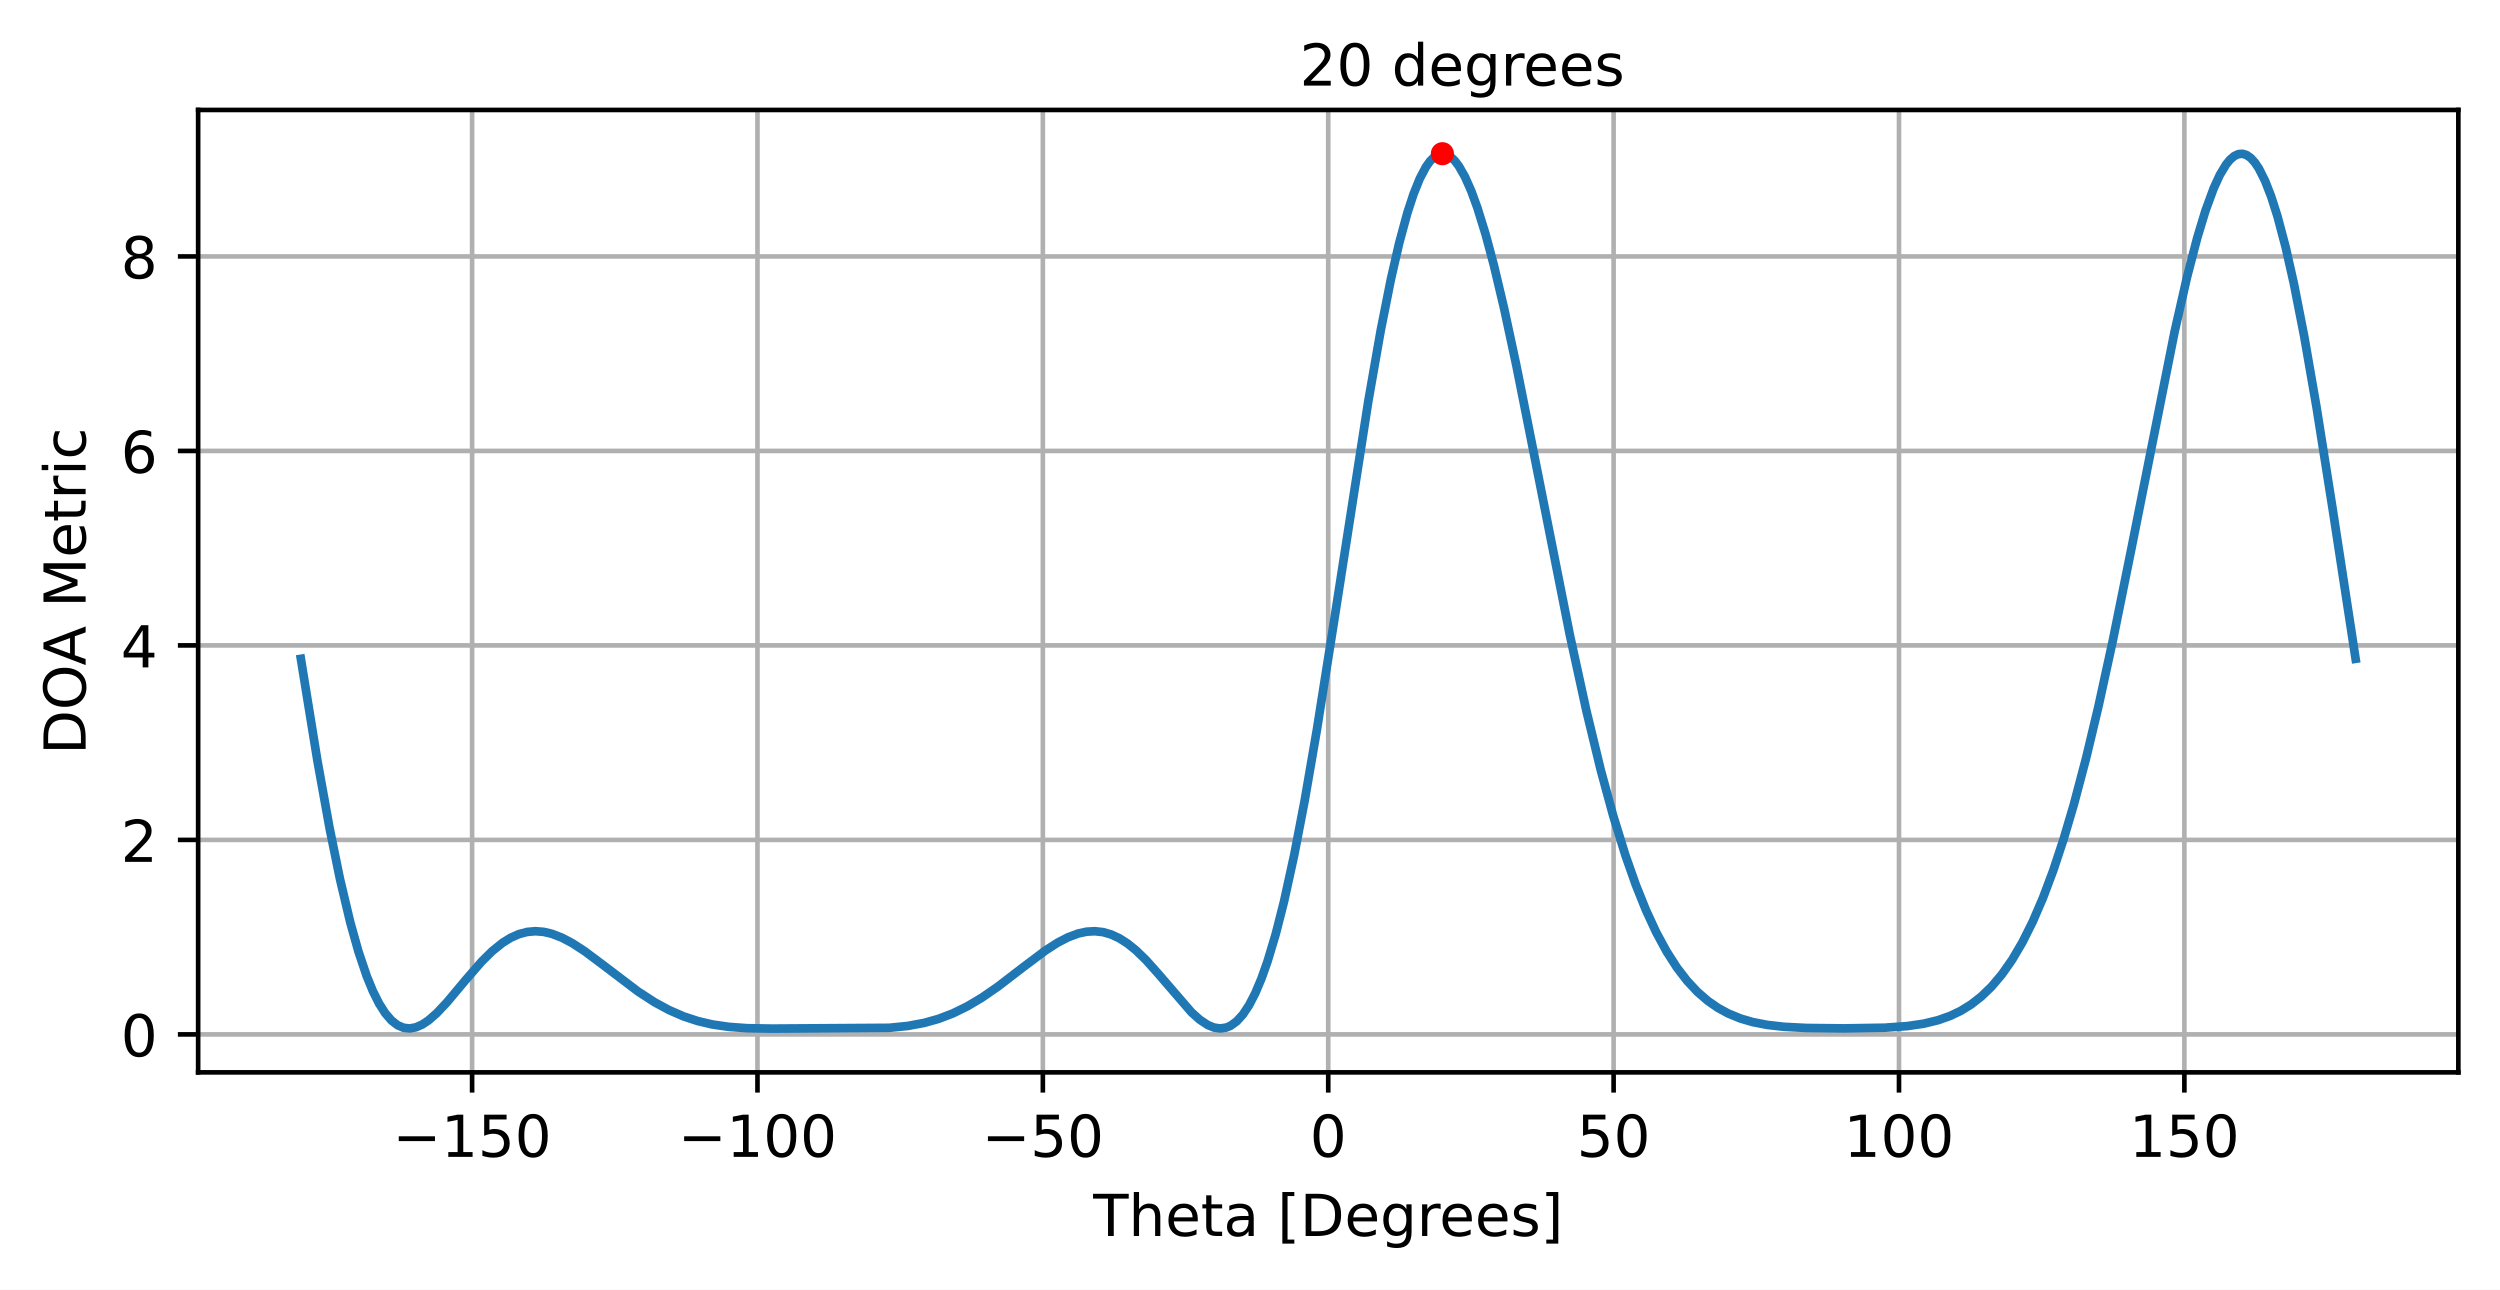
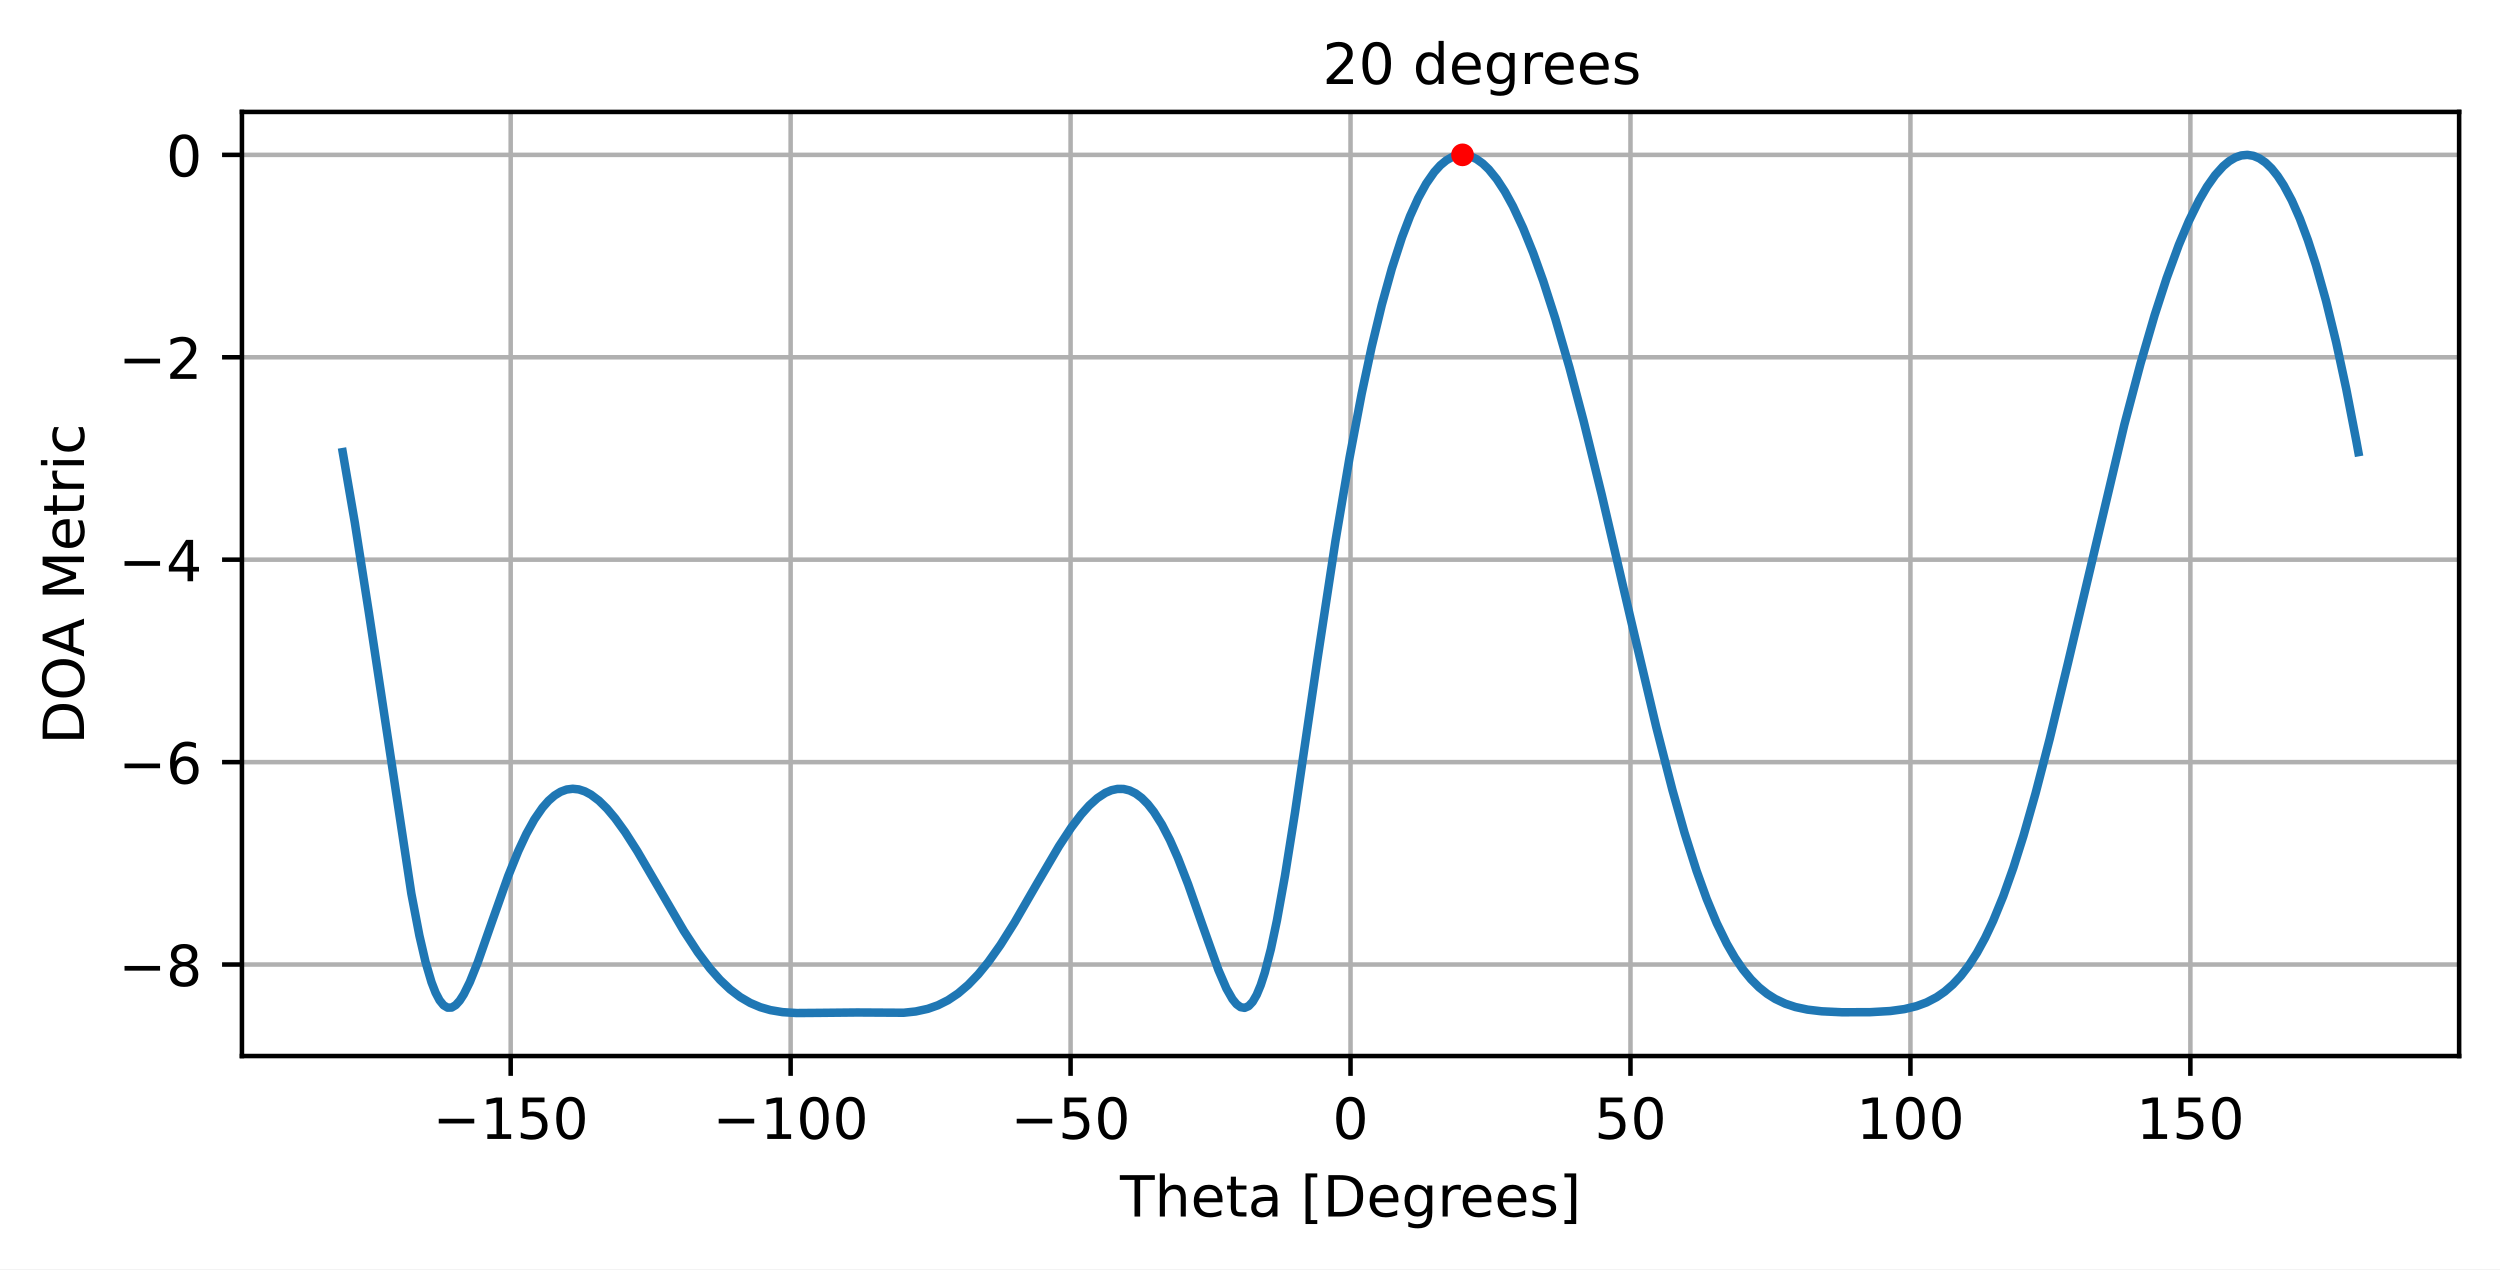
- <svg xmlns="http://www.w3.org/2000/svg" xmlns:xlink="http://www.w3.org/1999/xlink" width="432.041pt" height="222.879pt" viewBox="0 0 432.041 222.879" version="1.1">
+ <svg xmlns="http://www.w3.org/2000/svg" xmlns:xlink="http://www.w3.org/1999/xlink" width="440.42pt" height="223.596pt" viewBox="0 0 440.42 223.596" version="1.1">
  <defs>
    <style type="text/css">*{stroke-linejoin: round; stroke-linecap: butt}</style>
  </defs>
  <g id="figure_1">
    <g id="patch_1">
-       <path d="M 0 222.879  L 432.041 222.879  L 432.041 0  L 0 0  z " style="fill: #ffffff" />
+       <path d="M 0 223.596  L 440.42 223.596  L 440.42 0  L 0 0  z " style="fill: #ffffff" />
    </g>
    <g id="axes_1">
      <g id="patch_2">
-         <path d="M 34.241 185.322  L 424.841 185.322  L 424.841 19.002  L 34.241 19.002  z " style="fill: #ffffff" />
+         <path d="M 42.62 186.039  L 433.22 186.039  L 433.22 19.719  L 42.62 19.719  z " style="fill: #ffffff" />
      </g>
      <g id="matplotlib.axis_1">
        <g id="xtick_1">
          <g id="line2d_1">
-             <path d="M 81.586 185.322  L 81.586 19.002  " clip-path="url(#pd70e4ecc39)" style="fill: none; stroke: #b0b0b0; stroke-width: 0.8; stroke-linecap: square" />
+             <path d="M 89.966 186.039  L 89.966 19.719  " clip-path="url(#pbccdee7f55)" style="fill: none; stroke: #b0b0b0; stroke-width: 0.8; stroke-linecap: square" />
          </g>
          <g id="line2d_2">
            <defs>
-               <path id="m4538de2a53" d="M 0 0  L 0 3.5  " style="stroke: #000000; stroke-width: 0.8" />
+               <path id="mc66d6b7a10" d="M 0 0  L 0 3.5  " style="stroke: #000000; stroke-width: 0.8" />
            </defs>
            <g>
-               <use xlink:href="#m4538de2a53" x="81.586" y="185.322" style="stroke: #000000; stroke-width: 0.8" />
+               <use xlink:href="#mc66d6b7a10" x="89.966" y="186.039" style="stroke: #000000; stroke-width: 0.8" />
            </g>
          </g>
          <g id="text_1">
-             <g transform="translate(67.85249 199.9207)scale(0.1 -0.1)">
+             <g transform="translate(76.23217 200.6379) scale(0.1 -0.1)">
              <defs>
                <path id="DejaVuSans-2212" d="M 678 2272  L 4684 2272  L 4684 1741  L 678 1741  L 678 2272  z " transform="scale(0.015625)" />
                <path id="DejaVuSans-31" d="M 794 531  L 1825 531  L 1825 4091  L 703 3866  L 703 4441  L 1819 4666  L 2450 4666  L 2450 531  L 3481 531  L 3481 0  L 794 0  L 794 531  z " transform="scale(0.015625)" />
                <path id="DejaVuSans-35" d="M 691 4666  L 3169 4666  L 3169 4134  L 1269 4134  L 1269 2991  Q 1406 3038 1543 3061  Q 1681 3084 1819 3084  Q 2600 3084 3056 2656  Q 3513 2228 3513 1497  Q 3513 744 3044 326  Q 2575 -91 1722 -91  Q 1428 -91 1123 -41  Q 819 9 494 109  L 494 744  Q 775 591 1075 516  Q 1375 441 1709 441  Q 2250 441 2565 725  Q 2881 1009 2881 1497  Q 2881 1984 2565 2268  Q 2250 2553 1709 2553  Q 1456 2553 1204 2497  Q 953 2441 691 2322  L 691 4666  z " transform="scale(0.015625)" />
                <path id="DejaVuSans-30" d="M 2034 4250  Q 1547 4250 1301 3770  Q 1056 3291 1056 2328  Q 1056 1369 1301 889  Q 1547 409 2034 409  Q 2525 409 2770 889  Q 3016 1369 3016 2328  Q 3016 3291 2770 3770  Q 2525 4250 2034 4250  z M 2034 4750  Q 2819 4750 3233 4129  Q 3647 3509 3647 2328  Q 3647 1150 3233 529  Q 2819 -91 2034 -91  Q 1250 -91 836 529  Q 422 1150 422 2328  Q 422 3509 836 4129  Q 1250 4750 2034 4750  z " transform="scale(0.015625)" />
              </defs>
              <use xlink:href="#DejaVuSans-2212" />
              <use xlink:href="#DejaVuSans-31" x="83.789" />
              <use xlink:href="#DejaVuSans-35" x="147.412" />
              <use xlink:href="#DejaVuSans-30" x="211.035" />
            </g>
          </g>
        </g>
        <g id="xtick_2">
          <g id="line2d_3">
-             <path d="M 130.904 185.322  L 130.904 19.002  " clip-path="url(#pd70e4ecc39)" style="fill: none; stroke: #b0b0b0; stroke-width: 0.8; stroke-linecap: square" />
+             <path d="M 139.284 186.039  L 139.284 19.719  " clip-path="url(#pbccdee7f55)" style="fill: none; stroke: #b0b0b0; stroke-width: 0.8; stroke-linecap: square" />
          </g>
          <g id="line2d_4">
            <g>
-               <use xlink:href="#m4538de2a53" x="130.904" y="185.322" style="stroke: #000000; stroke-width: 0.8" />
+               <use xlink:href="#mc66d6b7a10" x="139.284" y="186.039" style="stroke: #000000; stroke-width: 0.8" />
            </g>
          </g>
          <g id="text_2">
-             <g transform="translate(117.1707 199.9207)scale(0.1 -0.1)">
+             <g transform="translate(125.5504 200.6379) scale(0.1 -0.1)">
              <use xlink:href="#DejaVuSans-2212" />
              <use xlink:href="#DejaVuSans-31" x="83.789" />
              <use xlink:href="#DejaVuSans-30" x="147.412" />
              <use xlink:href="#DejaVuSans-30" x="211.035" />
            </g>
          </g>
        </g>
        <g id="xtick_3">
          <g id="line2d_5">
-             <path d="M 180.222 185.322  L 180.222 19.002  " clip-path="url(#pd70e4ecc39)" style="fill: none; stroke: #b0b0b0; stroke-width: 0.8; stroke-linecap: square" />
+             <path d="M 188.602 186.039  L 188.602 19.719  " clip-path="url(#pbccdee7f55)" style="fill: none; stroke: #b0b0b0; stroke-width: 0.8; stroke-linecap: square" />
          </g>
          <g id="line2d_6">
            <g>
-               <use xlink:href="#m4538de2a53" x="180.222" y="185.322" style="stroke: #000000; stroke-width: 0.8" />
+               <use xlink:href="#mc66d6b7a10" x="188.602" y="186.039" style="stroke: #000000; stroke-width: 0.8" />
            </g>
          </g>
          <g id="text_3">
-             <g transform="translate(169.6701 199.9207)scale(0.1 -0.1)">
+             <g transform="translate(178.0498 200.6379) scale(0.1 -0.1)">
              <use xlink:href="#DejaVuSans-2212" />
              <use xlink:href="#DejaVuSans-35" x="83.789" />
              <use xlink:href="#DejaVuSans-30" x="147.412" />
            </g>
          </g>
        </g>
        <g id="xtick_4">
          <g id="line2d_7">
-             <path d="M 229.541 185.322  L 229.541 19.002  " clip-path="url(#pd70e4ecc39)" style="fill: none; stroke: #b0b0b0; stroke-width: 0.8; stroke-linecap: square" />
+             <path d="M 237.92 186.039  L 237.92 19.719  " clip-path="url(#pbccdee7f55)" style="fill: none; stroke: #b0b0b0; stroke-width: 0.8; stroke-linecap: square" />
          </g>
          <g id="line2d_8">
            <g>
-               <use xlink:href="#m4538de2a53" x="229.541" y="185.322" style="stroke: #000000; stroke-width: 0.8" />
+               <use xlink:href="#mc66d6b7a10" x="237.92" y="186.039" style="stroke: #000000; stroke-width: 0.8" />
            </g>
          </g>
          <g id="text_4">
-             <g transform="translate(226.3594 199.9207)scale(0.1 -0.1)">
+             <g transform="translate(234.7391 200.6379) scale(0.1 -0.1)">
              <use xlink:href="#DejaVuSans-30" />
            </g>
          </g>
        </g>
        <g id="xtick_5">
          <g id="line2d_9">
-             <path d="M 278.859 185.322  L 278.859 19.002  " clip-path="url(#pd70e4ecc39)" style="fill: none; stroke: #b0b0b0; stroke-width: 0.8; stroke-linecap: square" />
+             <path d="M 287.238 186.039  L 287.238 19.719  " clip-path="url(#pbccdee7f55)" style="fill: none; stroke: #b0b0b0; stroke-width: 0.8; stroke-linecap: square" />
          </g>
          <g id="line2d_10">
            <g>
-               <use xlink:href="#m4538de2a53" x="278.859" y="185.322" style="stroke: #000000; stroke-width: 0.8" />
+               <use xlink:href="#mc66d6b7a10" x="287.238" y="186.039" style="stroke: #000000; stroke-width: 0.8" />
            </g>
          </g>
          <g id="text_5">
-             <g transform="translate(272.4963 199.9207)scale(0.1 -0.1)">
+             <g transform="translate(280.876 200.6379) scale(0.1 -0.1)">
              <use xlink:href="#DejaVuSans-35" />
              <use xlink:href="#DejaVuSans-30" x="63.623" />
            </g>
          </g>
        </g>
        <g id="xtick_6">
          <g id="line2d_11">
-             <path d="M 328.177 185.322  L 328.177 19.002  " clip-path="url(#pd70e4ecc39)" style="fill: none; stroke: #b0b0b0; stroke-width: 0.8; stroke-linecap: square" />
+             <path d="M 336.557 186.039  L 336.557 19.719  " clip-path="url(#pbccdee7f55)" style="fill: none; stroke: #b0b0b0; stroke-width: 0.8; stroke-linecap: square" />
          </g>
          <g id="line2d_12">
            <g>
-               <use xlink:href="#m4538de2a53" x="328.177" y="185.322" style="stroke: #000000; stroke-width: 0.8" />
+               <use xlink:href="#mc66d6b7a10" x="336.557" y="186.039" style="stroke: #000000; stroke-width: 0.8" />
            </g>
          </g>
          <g id="text_6">
-             <g transform="translate(318.6332 199.9207)scale(0.1 -0.1)">
+             <g transform="translate(327.0129 200.6379) scale(0.1 -0.1)">
              <use xlink:href="#DejaVuSans-31" />
              <use xlink:href="#DejaVuSans-30" x="63.623" />
              <use xlink:href="#DejaVuSans-30" x="127.246" />
            </g>
          </g>
        </g>
        <g id="xtick_7">
          <g id="line2d_13">
-             <path d="M 377.495 185.322  L 377.495 19.002  " clip-path="url(#pd70e4ecc39)" style="fill: none; stroke: #b0b0b0; stroke-width: 0.8; stroke-linecap: square" />
+             <path d="M 385.875 186.039  L 385.875 19.719  " clip-path="url(#pbccdee7f55)" style="fill: none; stroke: #b0b0b0; stroke-width: 0.8; stroke-linecap: square" />
          </g>
          <g id="line2d_14">
            <g>
-               <use xlink:href="#m4538de2a53" x="377.495" y="185.322" style="stroke: #000000; stroke-width: 0.8" />
+               <use xlink:href="#mc66d6b7a10" x="385.875" y="186.039" style="stroke: #000000; stroke-width: 0.8" />
            </g>
          </g>
          <g id="text_7">
-             <g transform="translate(367.9514 199.9207)scale(0.1 -0.1)">
+             <g transform="translate(376.3311 200.6379) scale(0.1 -0.1)">
              <use xlink:href="#DejaVuSans-31" />
              <use xlink:href="#DejaVuSans-35" x="63.623" />
              <use xlink:href="#DejaVuSans-30" x="127.246" />
            </g>
          </g>
        </g>
        <g id="text_8">
-           <g transform="translate(188.925 213.5989)scale(0.1 -0.1)">
+           <g transform="translate(197.3047 214.316) scale(0.1 -0.1)">
            <defs>
              <path id="DejaVuSans-54" d="M -19 4666  L 3928 4666  L 3928 4134  L 2272 4134  L 2272 0  L 1638 0  L 1638 4134  L -19 4134  L -19 4666  z " transform="scale(0.015625)" />
              <path id="DejaVuSans-68" d="M 3513 2113  L 3513 0  L 2938 0  L 2938 2094  Q 2938 2591 2744 2837  Q 2550 3084 2163 3084  Q 1697 3084 1428 2787  Q 1159 2491 1159 1978  L 1159 0  L 581 0  L 581 4863  L 1159 4863  L 1159 2956  Q 1366 3272 1645 3428  Q 1925 3584 2291 3584  Q 2894 3584 3203 3211  Q 3513 2838 3513 2113  z " transform="scale(0.015625)" />
              <path id="DejaVuSans-65" d="M 3597 1894  L 3597 1613  L 953 1613  Q 991 1019 1311 708  Q 1631 397 2203 397  Q 2534 397 2845 478  Q 3156 559 3463 722  L 3463 178  Q 3153 47 2828 -22  Q 2503 -91 2169 -91  Q 1331 -91 842 396  Q 353 884 353 1716  Q 353 2575 817 3079  Q 1281 3584 2069 3584  Q 2775 3584 3186 3129  Q 3597 2675 3597 1894  z M 3022 2063  Q 3016 2534 2758 2815  Q 2500 3097 2075 3097  Q 1594 3097 1305 2825  Q 1016 2553 972 2059  L 3022 2063  z " transform="scale(0.015625)" />
              <path id="DejaVuSans-74" d="M 1172 4494  L 1172 3500  L 2356 3500  L 2356 3053  L 1172 3053  L 1172 1153  Q 1172 725 1289 603  Q 1406 481 1766 481  L 2356 481  L 2356 0  L 1766 0  Q 1100 0 847 248  Q 594 497 594 1153  L 594 3053  L 172 3053  L 172 3500  L 594 3500  L 594 4494  L 1172 4494  z " transform="scale(0.015625)" />
              <path id="DejaVuSans-61" d="M 2194 1759  Q 1497 1759 1228 1600  Q 959 1441 959 1056  Q 959 750 1161 570  Q 1363 391 1709 391  Q 2188 391 2477 730  Q 2766 1069 2766 1631  L 2766 1759  L 2194 1759  z M 3341 1997  L 3341 0  L 2766 0  L 2766 531  Q 2569 213 2275 61  Q 1981 -91 1556 -91  Q 1019 -91 701 211  Q 384 513 384 1019  Q 384 1609 779 1909  Q 1175 2209 1959 2209  L 2766 2209  L 2766 2266  Q 2766 2663 2505 2880  Q 2244 3097 1772 3097  Q 1472 3097 1187 3025  Q 903 2953 641 2809  L 641 3341  Q 956 3463 1253 3523  Q 1550 3584 1831 3584  Q 2591 3584 2966 3190  Q 3341 2797 3341 1997  z " transform="scale(0.015625)" />
              <path id="DejaVuSans-20" transform="scale(0.015625)" />
              <path id="DejaVuSans-5b" d="M 550 4863  L 1875 4863  L 1875 4416  L 1125 4416  L 1125 -397  L 1875 -397  L 1875 -844  L 550 -844  L 550 4863  z " transform="scale(0.015625)" />
              <path id="DejaVuSans-44" d="M 1259 4147  L 1259 519  L 2022 519  Q 2988 519 3436 956  Q 3884 1394 3884 2338  Q 3884 3275 3436 3711  Q 2988 4147 2022 4147  L 1259 4147  z M 628 4666  L 1925 4666  Q 3281 4666 3915 4102  Q 4550 3538 4550 2338  Q 4550 1131 3912 565  Q 3275 0 1925 0  L 628 0  L 628 4666  z " transform="scale(0.015625)" />
              <path id="DejaVuSans-67" d="M 2906 1791  Q 2906 2416 2648 2759  Q 2391 3103 1925 3103  Q 1463 3103 1205 2759  Q 947 2416 947 1791  Q 947 1169 1205 825  Q 1463 481 1925 481  Q 2391 481 2648 825  Q 2906 1169 2906 1791  z M 3481 434  Q 3481 -459 3084 -895  Q 2688 -1331 1869 -1331  Q 1566 -1331 1297 -1286  Q 1028 -1241 775 -1147  L 775 -588  Q 1028 -725 1275 -790  Q 1522 -856 1778 -856  Q 2344 -856 2625 -561  Q 2906 -266 2906 331  L 2906 616  Q 2728 306 2450 153  Q 2172 0 1784 0  Q 1141 0 747 490  Q 353 981 353 1791  Q 353 2603 747 3093  Q 1141 3584 1784 3584  Q 2172 3584 2450 3431  Q 2728 3278 2906 2969  L 2906 3500  L 3481 3500  L 3481 434  z " transform="scale(0.015625)" />
              <path id="DejaVuSans-72" d="M 2631 2963  Q 2534 3019 2420 3045  Q 2306 3072 2169 3072  Q 1681 3072 1420 2755  Q 1159 2438 1159 1844  L 1159 0  L 581 0  L 581 3500  L 1159 3500  L 1159 2956  Q 1341 3275 1631 3429  Q 1922 3584 2338 3584  Q 2397 3584 2469 3576  Q 2541 3569 2628 3553  L 2631 2963  z " transform="scale(0.015625)" />
              <path id="DejaVuSans-73" d="M 2834 3397  L 2834 2853  Q 2591 2978 2328 3040  Q 2066 3103 1784 3103  Q 1356 3103 1142 2972  Q 928 2841 928 2578  Q 928 2378 1081 2264  Q 1234 2150 1697 2047  L 1894 2003  Q 2506 1872 2764 1633  Q 3022 1394 3022 966  Q 3022 478 2636 193  Q 2250 -91 1575 -91  Q 1294 -91 989 -36  Q 684 19 347 128  L 347 722  Q 666 556 975 473  Q 1284 391 1588 391  Q 1994 391 2212 530  Q 2431 669 2431 922  Q 2431 1156 2273 1281  Q 2116 1406 1581 1522  L 1381 1569  Q 847 1681 609 1914  Q 372 2147 372 2553  Q 372 3047 722 3315  Q 1072 3584 1716 3584  Q 2034 3584 2315 3537  Q 2597 3491 2834 3397  z " transform="scale(0.015625)" />
              <path id="DejaVuSans-5d" d="M 1947 4863  L 1947 -844  L 622 -844  L 622 -397  L 1369 -397  L 1369 4416  L 622 4416  L 622 4863  L 1947 4863  z " transform="scale(0.015625)" />
            </defs>
            <use xlink:href="#DejaVuSans-54" />
            <use xlink:href="#DejaVuSans-68" x="61.084" />
            <use xlink:href="#DejaVuSans-65" x="124.463" />
            <use xlink:href="#DejaVuSans-74" x="185.986" />
            <use xlink:href="#DejaVuSans-61" x="225.195" />
            <use xlink:href="#DejaVuSans-20" x="286.475" />
            <use xlink:href="#DejaVuSans-5b" x="318.262" />
            <use xlink:href="#DejaVuSans-44" x="357.275" />
            <use xlink:href="#DejaVuSans-65" x="434.277" />
            <use xlink:href="#DejaVuSans-67" x="495.801" />
            <use xlink:href="#DejaVuSans-72" x="559.277" />
            <use xlink:href="#DejaVuSans-65" x="598.141" />
            <use xlink:href="#DejaVuSans-65" x="659.664" />
            <use xlink:href="#DejaVuSans-73" x="721.188" />
            <use xlink:href="#DejaVuSans-5d" x="773.287" />
          </g>
        </g>
      </g>
      <g id="matplotlib.axis_2">
        <g id="ytick_1">
          <g id="line2d_15">
-             <path d="M 34.241 178.76  L 424.841 178.76  " clip-path="url(#pd70e4ecc39)" style="fill: none; stroke: #b0b0b0; stroke-width: 0.8; stroke-linecap: square" />
+             <path d="M 42.62 169.919  L 433.22 169.919  " clip-path="url(#pbccdee7f55)" style="fill: none; stroke: #b0b0b0; stroke-width: 0.8; stroke-linecap: square" />
          </g>
          <g id="line2d_16">
            <defs>
-               <path id="md75d4de456" d="M 0 0  L -3.5 0  " style="stroke: #000000; stroke-width: 0.8" />
+               <path id="m6cb6bb5725" d="M 0 0  L -3.5 0  " style="stroke: #000000; stroke-width: 0.8" />
            </defs>
            <g>
-               <use xlink:href="#md75d4de456" x="34.241" y="178.76" style="stroke: #000000; stroke-width: 0.8" />
+               <use xlink:href="#m6cb6bb5725" x="42.62" y="169.919" style="stroke: #000000; stroke-width: 0.8" />
            </g>
          </g>
          <g id="text_9">
-             <g transform="translate(20.87813 182.5593)scale(0.1 -0.1)">
-               <use xlink:href="#DejaVuSans-30" />
+             <g transform="translate(20.87813 173.7184) scale(0.1 -0.1)">
+               <defs>
+                 <path id="DejaVuSans-38" d="M 2034 2216  Q 1584 2216 1326 1975  Q 1069 1734 1069 1313  Q 1069 891 1326 650  Q 1584 409 2034 409  Q 2484 409 2743 651  Q 3003 894 3003 1313  Q 3003 1734 2745 1975  Q 2488 2216 2034 2216  z M 1403 2484  Q 997 2584 770 2862  Q 544 3141 544 3541  Q 544 4100 942 4425  Q 1341 4750 2034 4750  Q 2731 4750 3128 4425  Q 3525 4100 3525 3541  Q 3525 3141 3298 2862  Q 3072 2584 2669 2484  Q 3125 2378 3379 2068  Q 3634 1759 3634 1313  Q 3634 634 3220 271  Q 2806 -91 2034 -91  Q 1263 -91 848 271  Q 434 634 434 1313  Q 434 1759 690 2068  Q 947 2378 1403 2484  z M 1172 3481  Q 1172 3119 1398 2916  Q 1625 2713 2034 2713  Q 2441 2713 2670 2916  Q 2900 3119 2900 3481  Q 2900 3844 2670 4047  Q 2441 4250 2034 4250  Q 1625 4250 1398 4047  Q 1172 3844 1172 3481  z " transform="scale(0.015625)" />
+               </defs>
+               <use xlink:href="#DejaVuSans-2212" />
+               <use xlink:href="#DejaVuSans-38" x="83.789" />
            </g>
          </g>
        </g>
        <g id="ytick_2">
          <g id="line2d_17">
-             <path d="M 34.241 145.149  L 424.841 145.149  " clip-path="url(#pd70e4ecc39)" style="fill: none; stroke: #b0b0b0; stroke-width: 0.8; stroke-linecap: square" />
+             <path d="M 42.62 134.259  L 433.22 134.259  " clip-path="url(#pbccdee7f55)" style="fill: none; stroke: #b0b0b0; stroke-width: 0.8; stroke-linecap: square" />
          </g>
          <g id="line2d_18">
            <g>
-               <use xlink:href="#md75d4de456" x="34.241" y="145.149" style="stroke: #000000; stroke-width: 0.8" />
+               <use xlink:href="#m6cb6bb5725" x="42.62" y="134.259" style="stroke: #000000; stroke-width: 0.8" />
            </g>
          </g>
          <g id="text_10">
-             <g transform="translate(20.87813 148.9483)scale(0.1 -0.1)">
-               <defs>
-                 <path id="DejaVuSans-32" d="M 1228 531  L 3431 531  L 3431 0  L 469 0  L 469 531  Q 828 903 1448 1529  Q 2069 2156 2228 2338  Q 2531 2678 2651 2914  Q 2772 3150 2772 3378  Q 2772 3750 2511 3984  Q 2250 4219 1831 4219  Q 1534 4219 1204 4116  Q 875 4013 500 3803  L 500 4441  Q 881 4594 1212 4672  Q 1544 4750 1819 4750  Q 2544 4750 2975 4387  Q 3406 4025 3406 3419  Q 3406 3131 3298 2873  Q 3191 2616 2906 2266  Q 2828 2175 2409 1742  Q 1991 1309 1228 531  z " transform="scale(0.015625)" />
-               </defs>
-               <use xlink:href="#DejaVuSans-32" />
+             <g transform="translate(20.87813 138.0585) scale(0.1 -0.1)">
+               <defs>
+                 <path id="DejaVuSans-36" d="M 2113 2584  Q 1688 2584 1439 2293  Q 1191 2003 1191 1497  Q 1191 994 1439 701  Q 1688 409 2113 409  Q 2538 409 2786 701  Q 3034 994 3034 1497  Q 3034 2003 2786 2293  Q 2538 2584 2113 2584  z M 3366 4563  L 3366 3988  Q 3128 4100 2886 4159  Q 2644 4219 2406 4219  Q 1781 4219 1451 3797  Q 1122 3375 1075 2522  Q 1259 2794 1537 2939  Q 1816 3084 2150 3084  Q 2853 3084 3261 2657  Q 3669 2231 3669 1497  Q 3669 778 3244 343  Q 2819 -91 2113 -91  Q 1303 -91 875 529  Q 447 1150 447 2328  Q 447 3434 972 4092  Q 1497 4750 2381 4750  Q 2619 4750 2861 4703  Q 3103 4656 3366 4563  z " transform="scale(0.015625)" />
+               </defs>
+               <use xlink:href="#DejaVuSans-2212" />
+               <use xlink:href="#DejaVuSans-36" x="83.789" />
            </g>
          </g>
        </g>
        <g id="ytick_3">
          <g id="line2d_19">
-             <path d="M 34.241 111.538  L 424.841 111.538  " clip-path="url(#pd70e4ecc39)" style="fill: none; stroke: #b0b0b0; stroke-width: 0.8; stroke-linecap: square" />
+             <path d="M 42.62 98.599  L 433.22 98.599  " clip-path="url(#pbccdee7f55)" style="fill: none; stroke: #b0b0b0; stroke-width: 0.8; stroke-linecap: square" />
          </g>
          <g id="line2d_20">
            <g>
-               <use xlink:href="#md75d4de456" x="34.241" y="111.538" style="stroke: #000000; stroke-width: 0.8" />
+               <use xlink:href="#m6cb6bb5725" x="42.62" y="98.599" style="stroke: #000000; stroke-width: 0.8" />
            </g>
          </g>
          <g id="text_11">
-             <g transform="translate(20.87813 115.3373)scale(0.1 -0.1)">
+             <g transform="translate(20.87813 102.3985) scale(0.1 -0.1)">
              <defs>
                <path id="DejaVuSans-34" d="M 2419 4116  L 825 1625  L 2419 1625  L 2419 4116  z M 2253 4666  L 3047 4666  L 3047 1625  L 3713 1625  L 3713 1100  L 3047 1100  L 3047 0  L 2419 0  L 2419 1100  L 313 1100  L 313 1709  L 2253 4666  z " transform="scale(0.015625)" />
              </defs>
-               <use xlink:href="#DejaVuSans-34" />
+               <use xlink:href="#DejaVuSans-2212" />
+               <use xlink:href="#DejaVuSans-34" x="83.789" />
            </g>
          </g>
        </g>
        <g id="ytick_4">
          <g id="line2d_21">
-             <path d="M 34.241 77.927  L 424.841 77.927  " clip-path="url(#pd70e4ecc39)" style="fill: none; stroke: #b0b0b0; stroke-width: 0.8; stroke-linecap: square" />
+             <path d="M 42.62 62.939  L 433.22 62.939  " clip-path="url(#pbccdee7f55)" style="fill: none; stroke: #b0b0b0; stroke-width: 0.8; stroke-linecap: square" />
          </g>
          <g id="line2d_22">
            <g>
-               <use xlink:href="#md75d4de456" x="34.241" y="77.927" style="stroke: #000000; stroke-width: 0.8" />
+               <use xlink:href="#m6cb6bb5725" x="42.62" y="62.939" style="stroke: #000000; stroke-width: 0.8" />
            </g>
          </g>
          <g id="text_12">
-             <g transform="translate(20.87813 81.72628)scale(0.1 -0.1)">
-               <defs>
-                 <path id="DejaVuSans-36" d="M 2113 2584  Q 1688 2584 1439 2293  Q 1191 2003 1191 1497  Q 1191 994 1439 701  Q 1688 409 2113 409  Q 2538 409 2786 701  Q 3034 994 3034 1497  Q 3034 2003 2786 2293  Q 2538 2584 2113 2584  z M 3366 4563  L 3366 3988  Q 3128 4100 2886 4159  Q 2644 4219 2406 4219  Q 1781 4219 1451 3797  Q 1122 3375 1075 2522  Q 1259 2794 1537 2939  Q 1816 3084 2150 3084  Q 2853 3084 3261 2657  Q 3669 2231 3669 1497  Q 3669 778 3244 343  Q 2819 -91 2113 -91  Q 1303 -91 875 529  Q 447 1150 447 2328  Q 447 3434 972 4092  Q 1497 4750 2381 4750  Q 2619 4750 2861 4703  Q 3103 4656 3366 4563  z " transform="scale(0.015625)" />
-               </defs>
-               <use xlink:href="#DejaVuSans-36" />
+             <g transform="translate(20.87813 66.73858) scale(0.1 -0.1)">
+               <defs>
+                 <path id="DejaVuSans-32" d="M 1228 531  L 3431 531  L 3431 0  L 469 0  L 469 531  Q 828 903 1448 1529  Q 2069 2156 2228 2338  Q 2531 2678 2651 2914  Q 2772 3150 2772 3378  Q 2772 3750 2511 3984  Q 2250 4219 1831 4219  Q 1534 4219 1204 4116  Q 875 4013 500 3803  L 500 4441  Q 881 4594 1212 4672  Q 1544 4750 1819 4750  Q 2544 4750 2975 4387  Q 3406 4025 3406 3419  Q 3406 3131 3298 2873  Q 3191 2616 2906 2266  Q 2828 2175 2409 1742  Q 1991 1309 1228 531  z " transform="scale(0.015625)" />
+               </defs>
+               <use xlink:href="#DejaVuSans-2212" />
+               <use xlink:href="#DejaVuSans-32" x="83.789" />
            </g>
          </g>
        </g>
        <g id="ytick_5">
          <g id="line2d_23">
-             <path d="M 34.241 44.316  L 424.841 44.316  " clip-path="url(#pd70e4ecc39)" style="fill: none; stroke: #b0b0b0; stroke-width: 0.8; stroke-linecap: square" />
+             <path d="M 42.62 27.279  L 433.22 27.279  " clip-path="url(#pbccdee7f55)" style="fill: none; stroke: #b0b0b0; stroke-width: 0.8; stroke-linecap: square" />
          </g>
          <g id="line2d_24">
            <g>
-               <use xlink:href="#md75d4de456" x="34.241" y="44.316" style="stroke: #000000; stroke-width: 0.8" />
+               <use xlink:href="#m6cb6bb5725" x="42.62" y="27.279" style="stroke: #000000; stroke-width: 0.8" />
            </g>
          </g>
          <g id="text_13">
-             <g transform="translate(20.87813 48.11527)scale(0.1 -0.1)">
-               <defs>
-                 <path id="DejaVuSans-38" d="M 2034 2216  Q 1584 2216 1326 1975  Q 1069 1734 1069 1313  Q 1069 891 1326 650  Q 1584 409 2034 409  Q 2484 409 2743 651  Q 3003 894 3003 1313  Q 3003 1734 2745 1975  Q 2488 2216 2034 2216  z M 1403 2484  Q 997 2584 770 2862  Q 544 3141 544 3541  Q 544 4100 942 4425  Q 1341 4750 2034 4750  Q 2731 4750 3128 4425  Q 3525 4100 3525 3541  Q 3525 3141 3298 2862  Q 3072 2584 2669 2484  Q 3125 2378 3379 2068  Q 3634 1759 3634 1313  Q 3634 634 3220 271  Q 2806 -91 2034 -91  Q 1263 -91 848 271  Q 434 634 434 1313  Q 434 1759 690 2068  Q 947 2378 1403 2484  z M 1172 3481  Q 1172 3119 1398 2916  Q 1625 2713 2034 2713  Q 2441 2713 2670 2916  Q 2900 3119 2900 3481  Q 2900 3844 2670 4047  Q 2441 4250 2034 4250  Q 1625 4250 1398 4047  Q 1172 3844 1172 3481  z " transform="scale(0.015625)" />
-               </defs>
-               <use xlink:href="#DejaVuSans-38" />
+             <g transform="translate(29.25781 31.07864) scale(0.1 -0.1)">
+               <use xlink:href="#DejaVuSans-30" />
            </g>
          </g>
        </g>
        <g id="text_14">
-           <g transform="translate(14.79844 130.4146)rotate(-90)scale(0.1 -0.1)">
+           <g transform="translate(14.79844 131.1318) rotate(-90) scale(0.1 -0.1)">
            <defs>
              <path id="DejaVuSans-4f" d="M 2522 4238  Q 1834 4238 1429 3725  Q 1025 3213 1025 2328  Q 1025 1447 1429 934  Q 1834 422 2522 422  Q 3209 422 3611 934  Q 4013 1447 4013 2328  Q 4013 3213 3611 3725  Q 3209 4238 2522 4238  z M 2522 4750  Q 3503 4750 4090 4092  Q 4678 3434 4678 2328  Q 4678 1225 4090 567  Q 3503 -91 2522 -91  Q 1538 -91 948 565  Q 359 1222 359 2328  Q 359 3434 948 4092  Q 1538 4750 2522 4750  z " transform="scale(0.015625)" />
              <path id="DejaVuSans-41" d="M 2188 4044  L 1331 1722  L 3047 1722  L 2188 4044  z M 1831 4666  L 2547 4666  L 4325 0  L 3669 0  L 3244 1197  L 1141 1197  L 716 0  L 50 0  L 1831 4666  z " transform="scale(0.015625)" />
              <path id="DejaVuSans-4d" d="M 628 4666  L 1569 4666  L 2759 1491  L 3956 4666  L 4897 4666  L 4897 0  L 4281 0  L 4281 4097  L 3078 897  L 2444 897  L 1241 4097  L 1241 0  L 628 0  L 628 4666  z " transform="scale(0.015625)" />
              <path id="DejaVuSans-69" d="M 603 3500  L 1178 3500  L 1178 0  L 603 0  L 603 3500  z M 603 4863  L 1178 4863  L 1178 4134  L 603 4134  L 603 4863  z " transform="scale(0.015625)" />
              <path id="DejaVuSans-63" d="M 3122 3366  L 3122 2828  Q 2878 2963 2633 3030  Q 2388 3097 2138 3097  Q 1578 3097 1268 2742  Q 959 2388 959 1747  Q 959 1106 1268 751  Q 1578 397 2138 397  Q 2388 397 2633 464  Q 2878 531 3122 666  L 3122 134  Q 2881 22 2623 -34  Q 2366 -91 2075 -91  Q 1284 -91 818 406  Q 353 903 353 1747  Q 353 2603 823 3093  Q 1294 3584 2113 3584  Q 2378 3584 2631 3529  Q 2884 3475 3122 3366  z " transform="scale(0.015625)" />
            </defs>
            <use xlink:href="#DejaVuSans-44" />
            <use xlink:href="#DejaVuSans-4f" x="77.002" />
            <use xlink:href="#DejaVuSans-41" x="153.963" />
            <use xlink:href="#DejaVuSans-20" x="222.371" />
            <use xlink:href="#DejaVuSans-4d" x="254.158" />
            <use xlink:href="#DejaVuSans-65" x="340.438" />
            <use xlink:href="#DejaVuSans-74" x="401.961" />
            <use xlink:href="#DejaVuSans-72" x="441.17" />
            <use xlink:href="#DejaVuSans-69" x="482.283" />
            <use xlink:href="#DejaVuSans-63" x="510.066" />
          </g>
        </g>
      </g>
      <g id="line2d_25">
-         <path d="M 51.995 113.852  L 54.839 131.372  L 56.971 143.192  L 58.749 151.892  L 60.526 159.387  L 61.948 164.453  L 63.369 168.669  L 64.436 171.273  L 65.502 173.408  L 66.568 175.088  L 67.635 176.332  L 68.701 177.168  L 69.767 177.623  L 70.834 177.732  L 71.9 177.53  L 72.967 177.055  L 74.033 176.348  L 75.455 175.111  L 77.232 173.226  L 80.431 169.402  L 83.274 166.136  L 85.052 164.382  L 86.829 162.947  L 88.251 162.064  L 89.672 161.432  L 91.094 161.055  L 92.516 160.928  L 93.938 161.039  L 95.36 161.371  L 97.137 162.059  L 98.914 163.001  L 101.047 164.388  L 104.246 166.781  L 110.288 171.364  L 113.132 173.206  L 115.62 174.555  L 118.108 175.638  L 120.596 176.458  L 123.084 177.04  L 125.928 177.458  L 129.127 177.69  L 133.392 177.762  L 153.653 177.624  L 156.852 177.304  L 159.695 176.777  L 162.184 176.08  L 164.672 175.13  L 167.16 173.913  L 169.648 172.437  L 172.491 170.473  L 176.757 167.197  L 180.667 164.264  L 182.799 162.897  L 184.577 161.978  L 186.354 161.318  L 187.776 161.013  L 189.197 160.93  L 190.619 161.088  L 192.041 161.497  L 193.463 162.161  L 194.885 163.075  L 196.306 164.223  L 198.084 165.948  L 200.216 168.341  L 205.903 174.937  L 207.325 176.21  L 208.747 177.152  L 209.813 177.584  L 210.88 177.736  L 211.946 177.572  L 212.657 177.269  L 213.723 176.499  L 214.79 175.325  L 215.856 173.719  L 216.922 171.662  L 217.989 169.136  L 219.055 166.134  L 220.477 161.386  L 221.899 155.797  L 223.676 147.685  L 225.453 138.435  L 227.586 126.076  L 230.429 108.111  L 236.472 69.301  L 238.605 57.137  L 240.382 48.198  L 241.804 42.003  L 243.225 36.764  L 244.292 33.512  L 245.358 30.867  L 246.424 28.846  L 247.135 27.851  L 247.846 27.139  L 248.557 26.71  L 249.268 26.562  L 249.979 26.692  L 250.69 27.096  L 251.401 27.767  L 252.111 28.7  L 253.178 30.57  L 254.244 32.979  L 255.31 35.889  L 256.732 40.483  L 258.154 45.797  L 259.931 53.287  L 262.064 63.227  L 265.263 79.296  L 271.306 109.785  L 274.149 122.816  L 276.637 133.079  L 278.77 140.916  L 280.903 147.826  L 282.68 152.878  L 284.457 157.307  L 286.234 161.142  L 288.012 164.423  L 289.789 167.195  L 291.566 169.506  L 293.343 171.408  L 295.12 172.95  L 296.898 174.182  L 298.675 175.149  L 300.808 176.022  L 302.94 176.641  L 305.428 177.122  L 308.272 177.446  L 312.182 177.65  L 318.58 177.722  L 325.689 177.606  L 329.599 177.328  L 332.442 176.91  L 334.93 176.307  L 337.063 175.548  L 338.84 174.696  L 340.618 173.602  L 342.395 172.221  L 344.172 170.505  L 345.949 168.405  L 347.727 165.869  L 349.504 162.849  L 351.281 159.297  L 353.058 155.169  L 354.835 150.432  L 356.613 145.06  L 358.39 139.043  L 360.523 130.978  L 362.655 122.04  L 365.143 110.634  L 368.342 94.808  L 375.807 57.322  L 377.939 47.954  L 379.717 41.11  L 381.138 36.421  L 382.56 32.541  L 383.627 30.22  L 384.693 28.443  L 385.404 27.575  L 386.115 26.97  L 386.826 26.634  L 387.537 26.573  L 388.247 26.791  L 388.958 27.291  L 389.669 28.073  L 390.38 29.139  L 391.446 31.264  L 392.513 34.012  L 393.579 37.364  L 395.001 42.726  L 396.423 49.035  L 398.2 58.096  L 400.333 70.372  L 403.176 88.329  L 407.086 113.852  L 407.086 113.852  " clip-path="url(#pd70e4ecc39)" style="fill: none; stroke: #1f77b4; stroke-width: 1.5; stroke-linecap: square" />
+         <path d="M 60.375 79.653  L 62.508 92.08  L 64.996 107.997  L 72.46 157.397  L 73.882 164.814  L 74.948 169.408  L 76.014 173.031  L 76.725 174.865  L 77.436 176.221  L 78.147 177.101  L 78.858 177.517  L 79.569 177.496  L 80.28 177.069  L 80.991 176.279  L 81.702 175.169  L 82.768 173.012  L 84.19 169.464  L 86.678 162.358  L 89.521 154.346  L 91.299 149.948  L 92.72 146.911  L 94.142 144.351  L 95.564 142.29  L 96.63 141.075  L 97.697 140.14  L 98.763 139.481  L 99.829 139.089  L 100.896 138.955  L 101.962 139.068  L 103.028 139.415  L 104.095 139.982  L 105.517 141.055  L 106.938 142.457  L 108.36 144.148  L 110.137 146.605  L 112.27 149.942  L 115.469 155.421  L 120.445 163.96  L 122.933 167.761  L 125.066 170.597  L 126.843 172.614  L 128.621 174.297  L 130.398 175.649  L 132.175 176.686  L 133.952 177.44  L 135.729 177.951  L 137.862 178.306  L 140.35 178.466  L 144.26 178.435  L 151.014 178.366  L 159.189 178.413  L 161.322 178.187  L 163.454 177.723  L 165.232 177.096  L 167.009 176.205  L 168.786 175.013  L 170.563 173.497  L 172.34 171.647  L 174.118 169.468  L 176.25 166.458  L 178.738 162.5  L 182.648 155.733  L 186.558 149.076  L 188.691 145.832  L 190.468 143.483  L 191.89 141.896  L 193.312 140.612  L 194.734 139.672  L 195.8 139.213  L 196.866 138.982  L 197.933 138.991  L 198.999 139.252  L 200.065 139.777  L 201.132 140.573  L 202.198 141.647  L 203.264 143.004  L 204.686 145.254  L 206.108 147.996  L 207.53 151.202  L 209.307 155.776  L 211.795 162.877  L 214.639 170.864  L 216.06 174.157  L 217.127 176.029  L 217.838 176.904  L 218.548 177.425  L 219.259 177.552  L 219.97 177.247  L 220.681 176.485  L 221.392 175.249  L 222.103 173.534  L 222.814 171.347  L 223.88 167.226  L 224.947 162.19  L 226.368 154.301  L 228.146 143.091  L 232.055 116.386  L 235.254 95.374  L 237.743 80.64  L 239.875 69.399  L 241.652 61.071  L 243.43 53.701  L 245.207 47.284  L 246.984 41.804  L 248.406 38.081  L 249.828 34.933  L 251.25 32.345  L 252.671 30.304  L 253.738 29.125  L 254.804 28.241  L 255.87 27.645  L 256.937 27.333  L 258.003 27.298  L 259.069 27.536  L 260.136 28.04  L 261.202 28.805  L 262.268 29.825  L 263.69 31.573  L 265.112 33.75  L 266.534 36.342  L 268.311 40.144  L 270.088 44.541  L 271.865 49.499  L 273.998 56.139  L 276.486 64.744  L 278.974 74.149  L 282.173 87.16  L 287.15 108.517  L 291.77 128.049  L 294.614 139.13  L 296.747 146.675  L 298.879 153.413  L 300.657 158.345  L 302.434 162.628  L 304.211 166.262  L 305.633 168.718  L 307.055 170.797  L 308.476 172.528  L 309.898 173.945  L 311.32 175.083  L 312.742 175.981  L 314.519 176.82  L 316.296 177.407  L 318.429 177.863  L 320.917 178.158  L 324.471 178.328  L 329.448 178.315  L 333.002 178.111  L 335.49 177.77  L 337.623 177.254  L 339.4 176.598  L 341.177 175.67  L 342.599 174.687  L 344.021 173.448  L 345.443 171.918  L 346.865 170.06  L 348.286 167.842  L 349.708 165.238  L 351.13 162.229  L 352.907 157.881  L 354.684 152.885  L 356.462 147.269  L 358.594 139.787  L 361.082 130.201  L 364.281 116.923  L 374.234 74.848  L 377.078 64.101  L 379.566 55.558  L 381.698 48.979  L 383.831 43.161  L 385.608 38.939  L 387.386 35.322  L 388.807 32.884  L 390.229 30.866  L 391.651 29.284  L 392.717 28.39  L 393.784 27.755  L 394.85 27.384  L 395.916 27.281  L 396.983 27.454  L 398.049 27.907  L 399.115 28.646  L 400.182 29.677  L 401.248 31.006  L 402.314 32.638  L 403.736 35.295  L 405.158 38.515  L 406.58 42.311  L 408.001 46.694  L 409.779 53.017  L 411.556 60.291  L 413.333 68.523  L 415.11 77.705  L 415.466 79.653  L 415.466 79.653  " clip-path="url(#pbccdee7f55)" style="fill: none; stroke: #1f77b4; stroke-width: 1.5; stroke-linecap: square" />
      </g>
      <g id="line2d_26">
        <defs>
-           <path id="m6b9918f90a" d="M 0 1.5  C 0.398 1.5 0.779 1.342 1.061 1.061  C 1.342 0.779 1.5 0.398 1.5 0  C 1.5 -0.398 1.342 -0.779 1.061 -1.061  C 0.779 -1.342 0.398 -1.5 0 -1.5  C -0.398 -1.5 -0.779 -1.342 -1.061 -1.061  C -1.342 -0.779 -1.5 -0.398 -1.5 0  C -1.5 0.398 -1.342 0.779 -1.061 1.061  C -0.779 1.342 -0.398 1.5 0 1.5  z " style="stroke: #ff0000" />
+           <path id="mb32b4567fd" d="M 0 1.5  C 0.398 1.5 0.779 1.342 1.061 1.061  C 1.342 0.779 1.5 0.398 1.5 0  C 1.5 -0.398 1.342 -0.779 1.061 -1.061  C 0.779 -1.342 0.398 -1.5 0 -1.5  C -0.398 -1.5 -0.779 -1.342 -1.061 -1.061  C -1.342 -0.779 -1.5 -0.398 -1.5 0  C -1.5 0.398 -1.342 0.779 -1.061 1.061  C -0.779 1.342 -0.398 1.5 0 1.5  z " style="stroke: #ff0000" />
        </defs>
-         <g clip-path="url(#pd70e4ecc39)">
-           <use xlink:href="#m6b9918f90a" x="249.268" y="26.562" style="fill: #ff0000; stroke: #ff0000" />
+         <g clip-path="url(#pbccdee7f55)">
+           <use xlink:href="#mb32b4567fd" x="257.648" y="27.279" style="fill: #ff0000; stroke: #ff0000" />
        </g>
      </g>
      <g id="patch_3">
-         <path d="M 34.241 185.322  L 34.241 19.002  " style="fill: none; stroke: #000000; stroke-width: 0.8; stroke-linejoin: miter; stroke-linecap: square" />
+         <path d="M 42.62 186.039  L 42.62 19.719  " style="fill: none; stroke: #000000; stroke-width: 0.8; stroke-linejoin: miter; stroke-linecap: square" />
      </g>
      <g id="patch_4">
-         <path d="M 424.841 185.322  L 424.841 19.002  " style="fill: none; stroke: #000000; stroke-width: 0.8; stroke-linejoin: miter; stroke-linecap: square" />
+         <path d="M 433.22 186.039  L 433.22 19.719  " style="fill: none; stroke: #000000; stroke-width: 0.8; stroke-linejoin: miter; stroke-linecap: square" />
      </g>
      <g id="patch_5">
-         <path d="M 34.241 185.322  L 424.841 185.322  " style="fill: none; stroke: #000000; stroke-width: 0.8; stroke-linejoin: miter; stroke-linecap: square" />
+         <path d="M 42.62 186.039  L 433.22 186.039  " style="fill: none; stroke: #000000; stroke-width: 0.8; stroke-linejoin: miter; stroke-linecap: square" />
      </g>
      <g id="patch_6">
-         <path d="M 34.241 19.002  L 424.841 19.002  " style="fill: none; stroke: #000000; stroke-width: 0.8; stroke-linejoin: miter; stroke-linecap: square" />
+         <path d="M 42.62 19.719  L 433.22 19.719  " style="fill: none; stroke: #000000; stroke-width: 0.8; stroke-linejoin: miter; stroke-linecap: square" />
      </g>
      <g id="text_15">
-         <g transform="translate(224.6088 14.79844)scale(0.1 -0.1)">
+         <g transform="translate(232.9885 14.79844) scale(0.1 -0.1)">
          <defs>
            <path id="DejaVuSans-64" d="M 2906 2969  L 2906 4863  L 3481 4863  L 3481 0  L 2906 0  L 2906 525  Q 2725 213 2448 61  Q 2172 -91 1784 -91  Q 1150 -91 751 415  Q 353 922 353 1747  Q 353 2572 751 3078  Q 1150 3584 1784 3584  Q 2172 3584 2448 3432  Q 2725 3281 2906 2969  z M 947 1747  Q 947 1113 1208 752  Q 1469 391 1925 391  Q 2381 391 2643 752  Q 2906 1113 2906 1747  Q 2906 2381 2643 2742  Q 2381 3103 1925 3103  Q 1469 3103 1208 2742  Q 947 2381 947 1747  z " transform="scale(0.015625)" />
          </defs>
          <use xlink:href="#DejaVuSans-32" />
          <use xlink:href="#DejaVuSans-30" x="63.623" />
          <use xlink:href="#DejaVuSans-20" x="127.246" />
          <use xlink:href="#DejaVuSans-64" x="159.033" />
          <use xlink:href="#DejaVuSans-65" x="222.51" />
          <use xlink:href="#DejaVuSans-67" x="284.033" />
          <use xlink:href="#DejaVuSans-72" x="347.51" />
          <use xlink:href="#DejaVuSans-65" x="386.373" />
          <use xlink:href="#DejaVuSans-65" x="447.896" />
          <use xlink:href="#DejaVuSans-73" x="509.42" />
        </g>
      </g>
    </g>
  </g>
  <defs>
-     <clipPath id="pd70e4ecc39">
-       <rect x="34.241" y="19.002" width="390.6" height="166.32" />
+     <clipPath id="pbccdee7f55">
+       <rect x="42.62" y="19.719" width="390.6" height="166.32" />
    </clipPath>
  </defs>
</svg>
